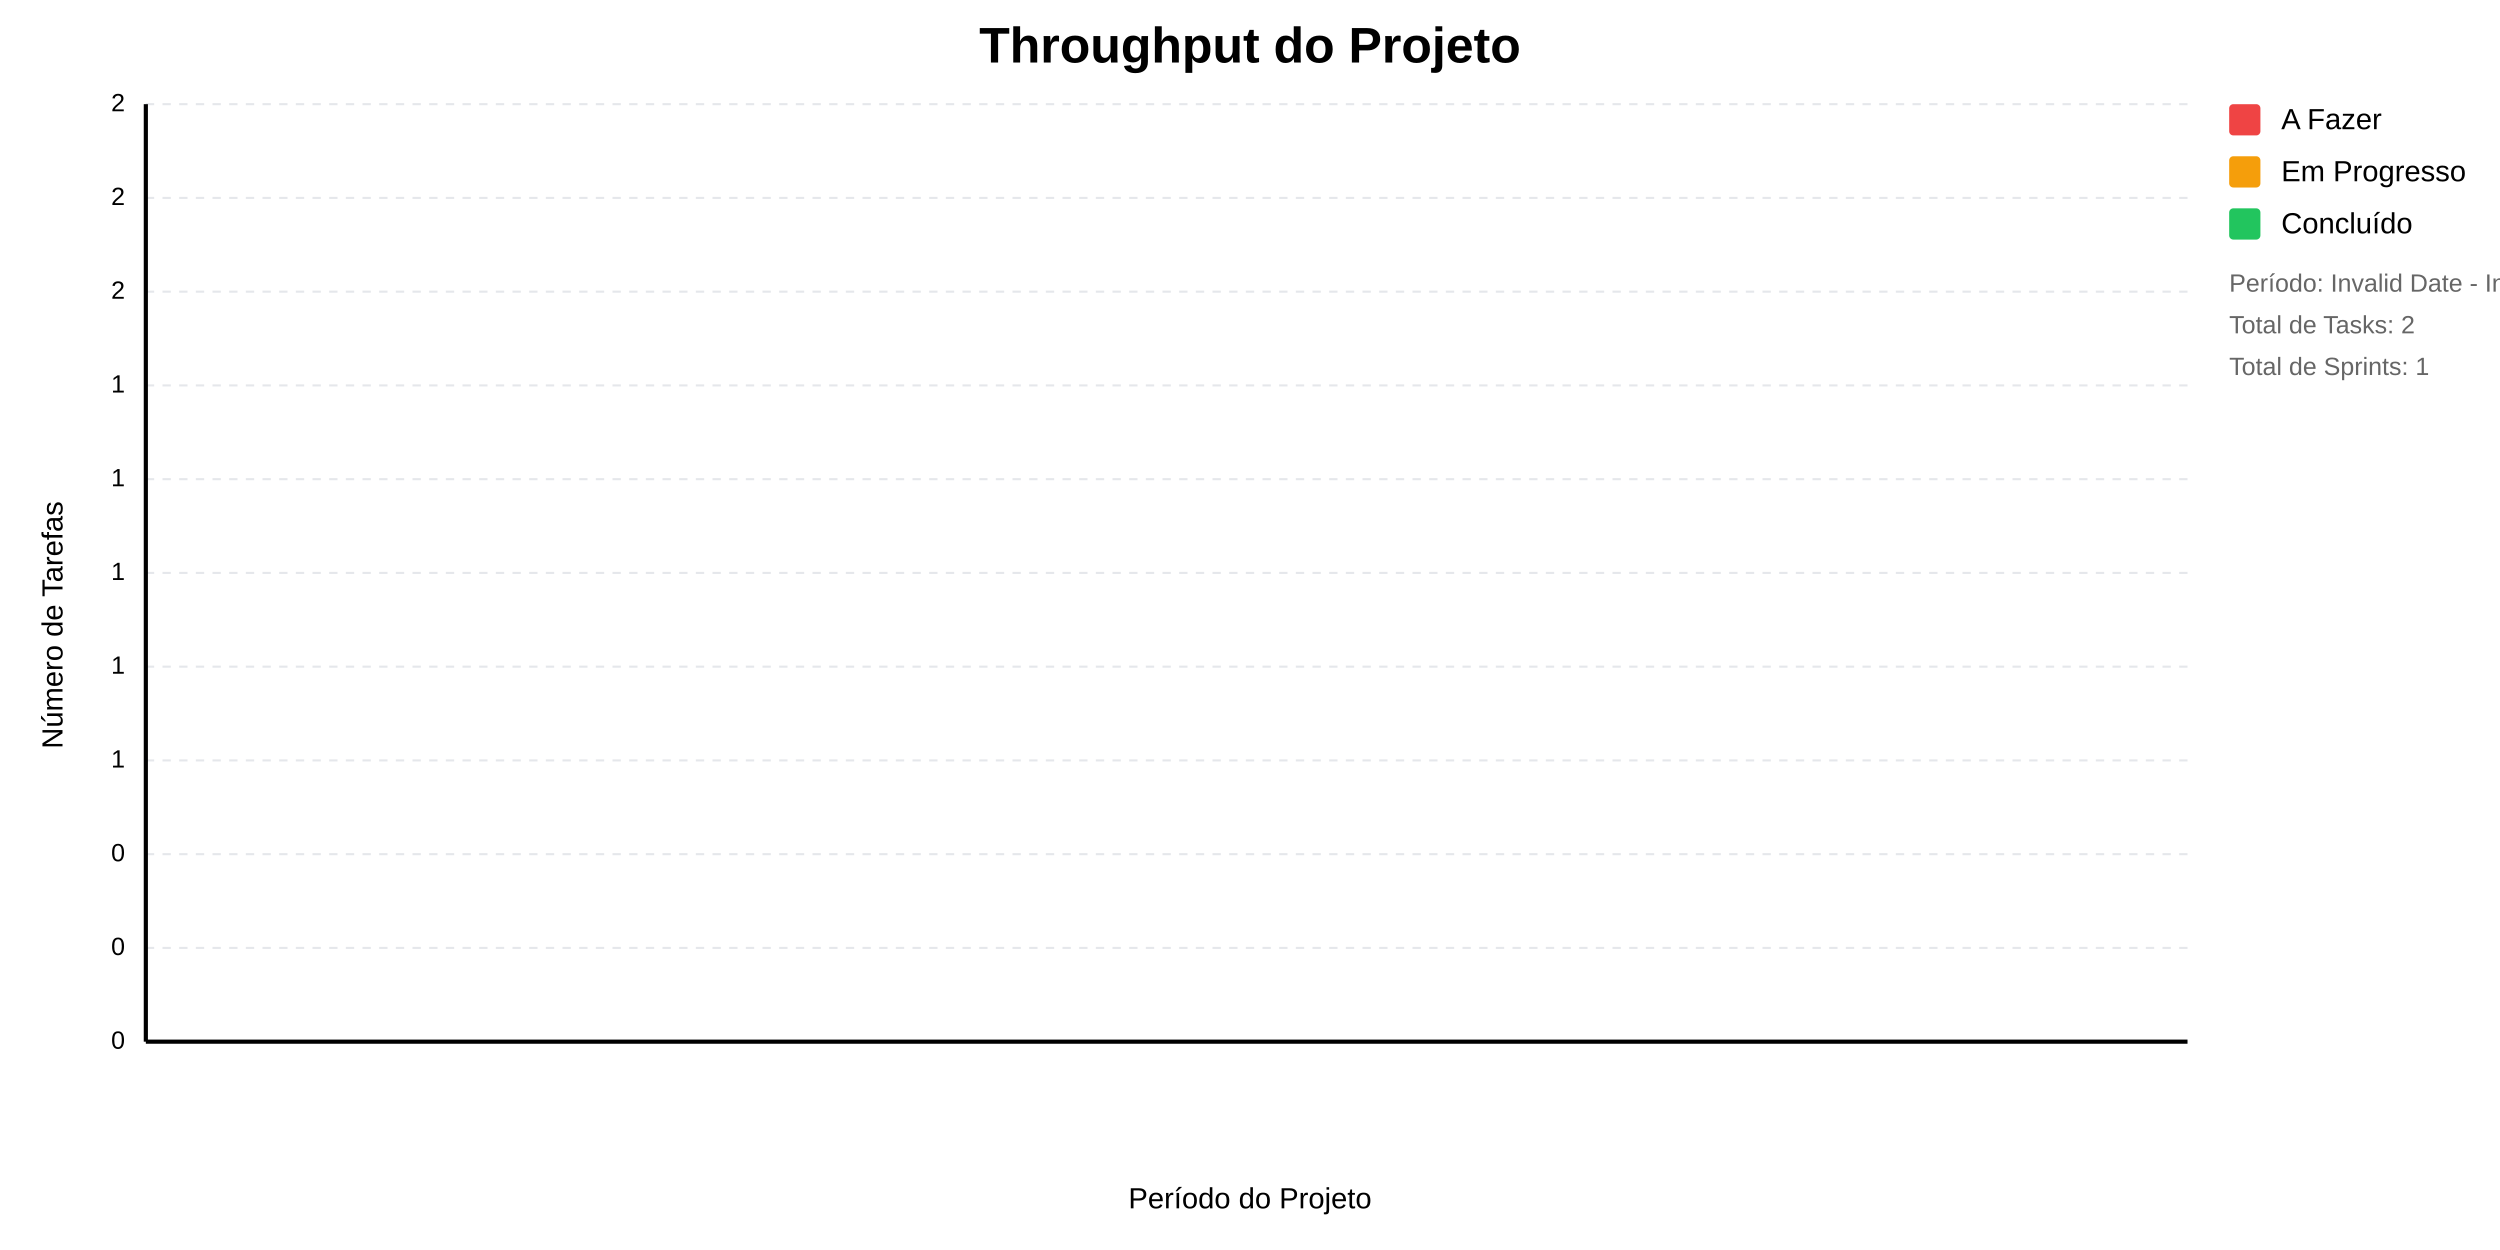
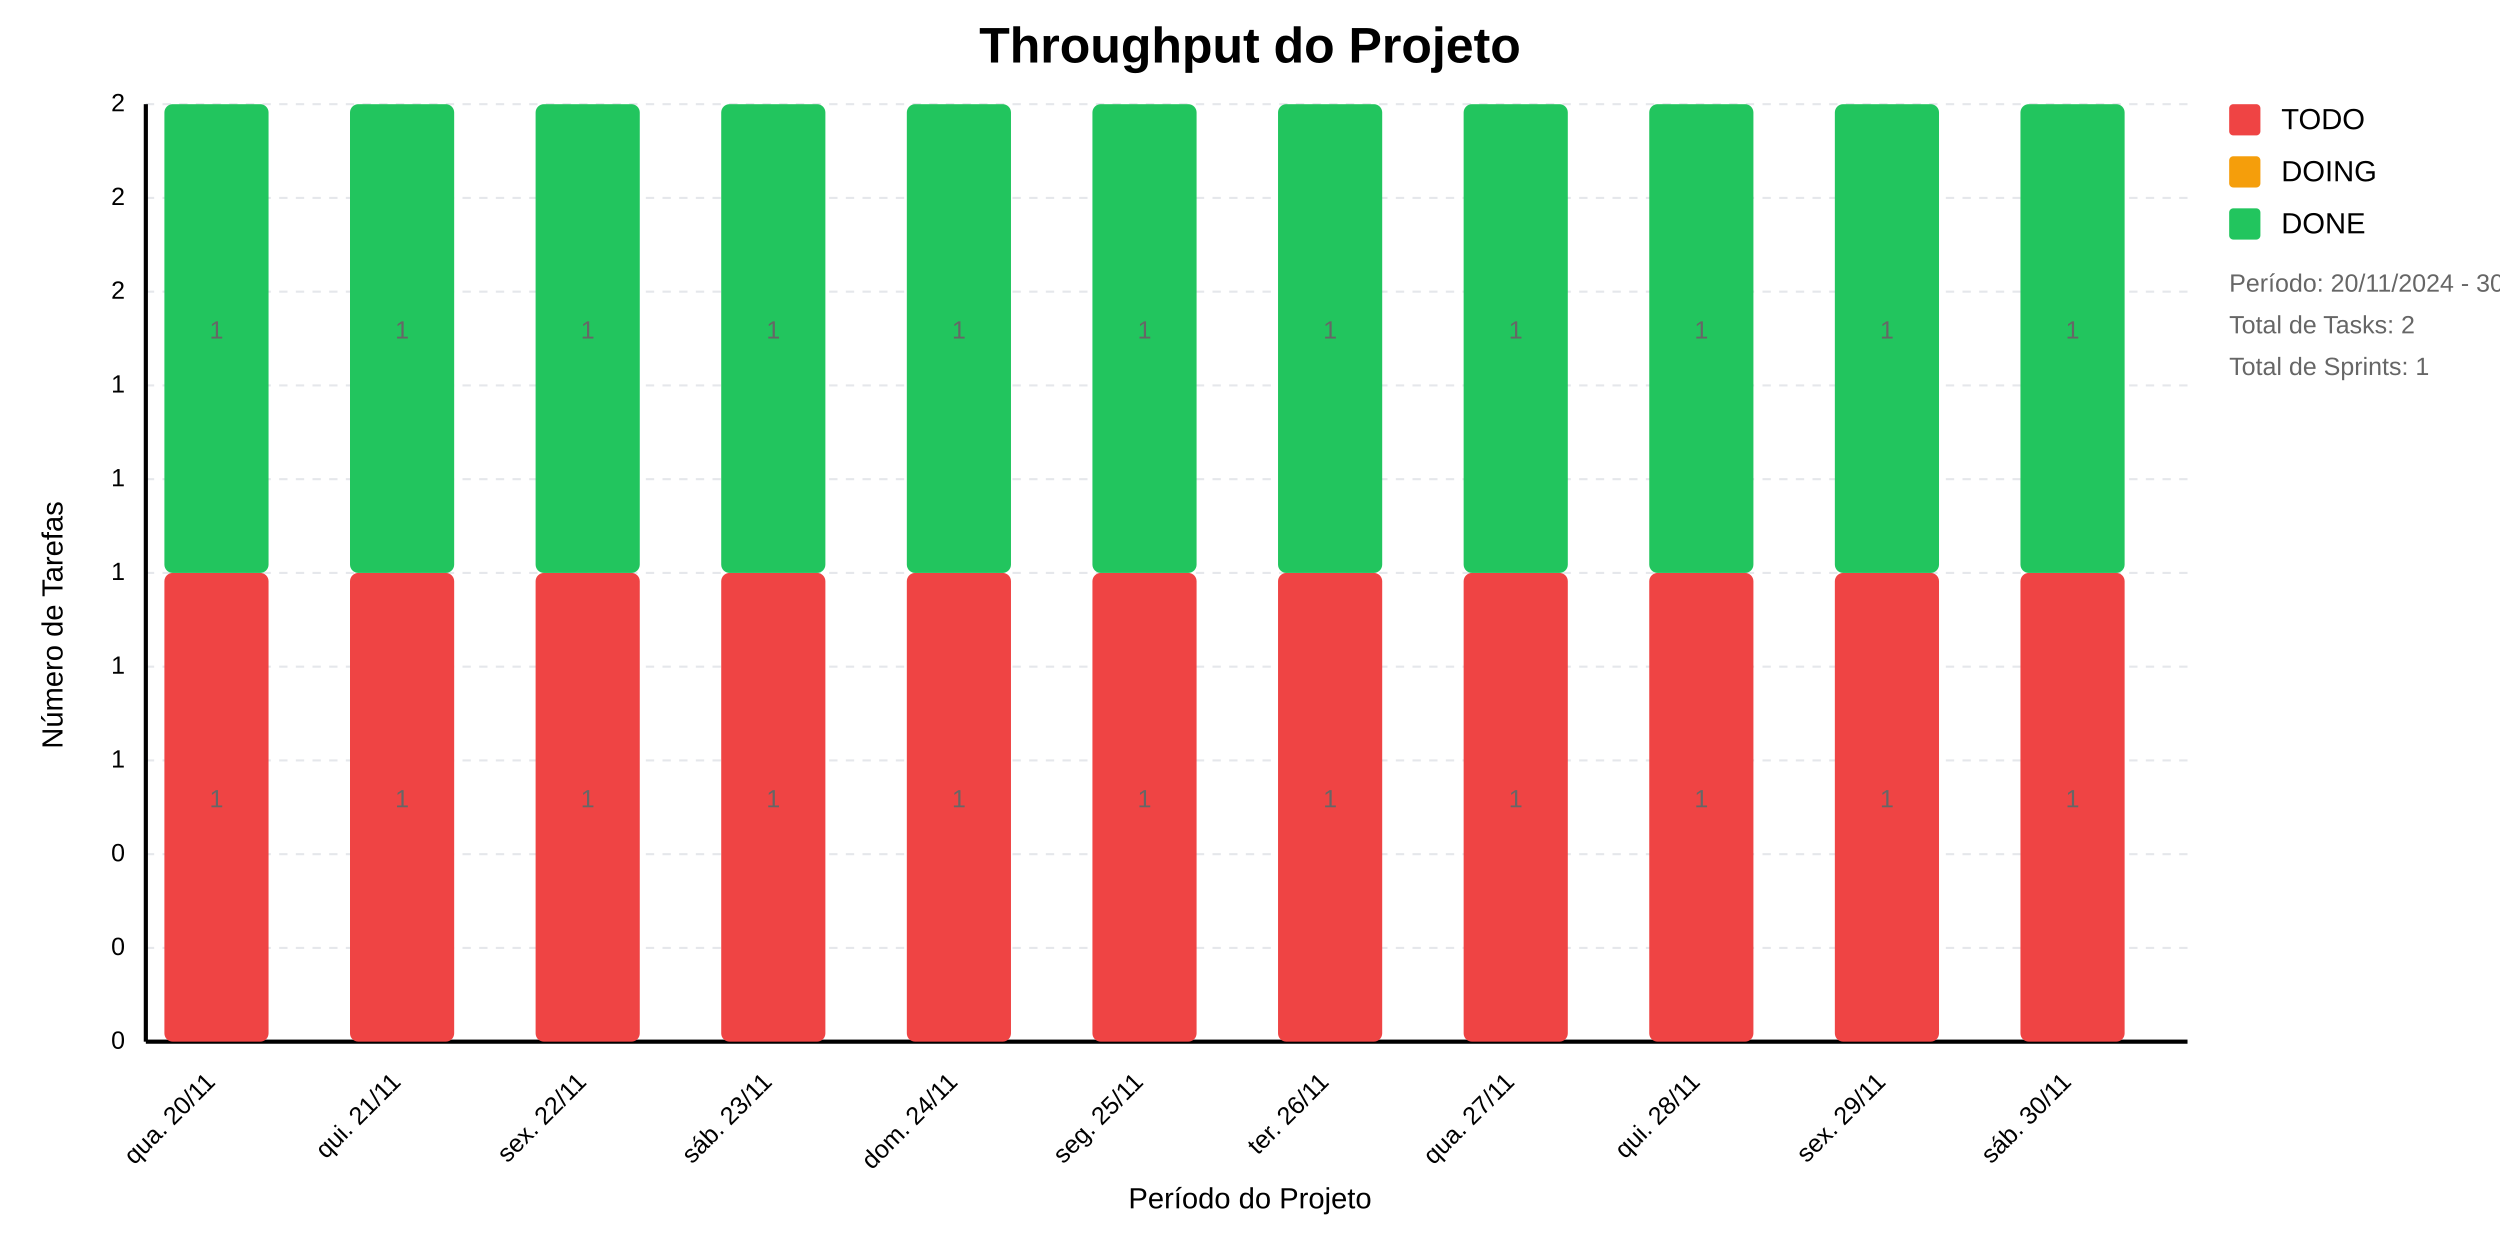
<svg xmlns="http://www.w3.org/2000/svg" viewBox="0 0 1200 600">
  <defs>
    <style>
              text { font-family: Arial, sans-serif; }
              .title { font-size: 24px; font-weight: bold; }
              .label { font-size: 14px; }
              .value { font-size: 12px; fill: #666666; }
              .axis { font-size: 12px; }
              .legend { font-size: 14px; }
            </style>
  </defs>
  <rect width="1200" height="600" fill="white" />
  <line x1="70" y1="50" x2="1050" y2="50" stroke="#e5e7eb" stroke-dasharray="4" />
  <text x="60" y="50" text-anchor="end" class="axis" dominant-baseline="middle">2</text>
  <line x1="70" y1="95" x2="1050" y2="95" stroke="#e5e7eb" stroke-dasharray="4" />
  <text x="60" y="95" text-anchor="end" class="axis" dominant-baseline="middle">2</text>
  <line x1="70" y1="140" x2="1050" y2="140" stroke="#e5e7eb" stroke-dasharray="4" />
  <text x="60" y="140" text-anchor="end" class="axis" dominant-baseline="middle">2</text>
  <line x1="70" y1="185" x2="1050" y2="185" stroke="#e5e7eb" stroke-dasharray="4" />
  <text x="60" y="185" text-anchor="end" class="axis" dominant-baseline="middle">1</text>
  <line x1="70" y1="230" x2="1050" y2="230" stroke="#e5e7eb" stroke-dasharray="4" />
  <text x="60" y="230" text-anchor="end" class="axis" dominant-baseline="middle">1</text>
  <line x1="70" y1="275" x2="1050" y2="275" stroke="#e5e7eb" stroke-dasharray="4" />
  <text x="60" y="275" text-anchor="end" class="axis" dominant-baseline="middle">1</text>
  <line x1="70" y1="320" x2="1050" y2="320" stroke="#e5e7eb" stroke-dasharray="4" />
  <text x="60" y="320" text-anchor="end" class="axis" dominant-baseline="middle">1</text>
  <line x1="70" y1="365" x2="1050" y2="365" stroke="#e5e7eb" stroke-dasharray="4" />
  <text x="60" y="365" text-anchor="end" class="axis" dominant-baseline="middle">1</text>
  <line x1="70" y1="410" x2="1050" y2="410" stroke="#e5e7eb" stroke-dasharray="4" />
  <text x="60" y="410" text-anchor="end" class="axis" dominant-baseline="middle">0</text>
  <line x1="70" y1="455" x2="1050" y2="455" stroke="#e5e7eb" stroke-dasharray="4" />
  <text x="60" y="455" text-anchor="end" class="axis" dominant-baseline="middle">0</text>
  <line x1="70" y1="500" x2="1050" y2="500" stroke="#e5e7eb" stroke-dasharray="4" />
  <text x="60" y="500" text-anchor="end" class="axis" dominant-baseline="middle">0</text>
  <line x1="70" y1="50" x2="70" y2="500" stroke="black" stroke-width="2" />
  <line x1="70" y1="500" x2="1050" y2="500" stroke="black" stroke-width="2" />
+   <g>
+     <rect x="78.909" y="275" width="50" height="225" fill="#ef4444" rx="4" />
+     <rect x="78.909" y="275" width="50" height="0" fill="#f59e0b" rx="4" />
+     <rect x="78.909" y="50" width="50" height="225" fill="#22c55e" rx="4" />
+     <text transform="rotate(-45 103.9091 520)" x="103.909" y="520" text-anchor="end" class="axis">qua. 20/11</text>
+     <text x="103.909" y="387.5" text-anchor="middle" class="value" fill="white">1</text>
+     <text x="103.909" y="162.5" text-anchor="middle" class="value" fill="white">1</text>
+   </g>
+   <g>
+     <rect x="168" y="275" width="50" height="225" fill="#ef4444" rx="4" />
+     <rect x="168" y="275" width="50" height="0" fill="#f59e0b" rx="4" />
+     <rect x="168" y="50" width="50" height="225" fill="#22c55e" rx="4" />
+     <text transform="rotate(-45 193 520)" x="193" y="520" text-anchor="end" class="axis">qui. 21/11</text>
+     <text x="193" y="387.5" text-anchor="middle" class="value" fill="white">1</text>
+     <text x="193" y="162.5" text-anchor="middle" class="value" fill="white">1</text>
+   </g>
+   <g>
+     <rect x="257.091" y="275" width="50" height="225" fill="#ef4444" rx="4" />
+     <rect x="257.091" y="275" width="50" height="0" fill="#f59e0b" rx="4" />
+     <rect x="257.091" y="50" width="50" height="225" fill="#22c55e" rx="4" />
+     <text transform="rotate(-45 282.0909 520)" x="282.091" y="520" text-anchor="end" class="axis">sex. 22/11</text>
+     <text x="282.091" y="387.5" text-anchor="middle" class="value" fill="white">1</text>
+     <text x="282.091" y="162.5" text-anchor="middle" class="value" fill="white">1</text>
+   </g>
+   <g>
+     <rect x="346.182" y="275" width="50" height="225" fill="#ef4444" rx="4" />
+     <rect x="346.182" y="275" width="50" height="0" fill="#f59e0b" rx="4" />
+     <rect x="346.182" y="50" width="50" height="225" fill="#22c55e" rx="4" />
+     <text transform="rotate(-45 371.1818 520)" x="371.182" y="520" text-anchor="end" class="axis">sáb. 23/11</text>
+     <text x="371.182" y="387.5" text-anchor="middle" class="value" fill="white">1</text>
+     <text x="371.182" y="162.5" text-anchor="middle" class="value" fill="white">1</text>
+   </g>
+   <g>
+     <rect x="435.273" y="275" width="50" height="225" fill="#ef4444" rx="4" />
+     <rect x="435.273" y="275" width="50" height="0" fill="#f59e0b" rx="4" />
+     <rect x="435.273" y="50" width="50" height="225" fill="#22c55e" rx="4" />
+     <text transform="rotate(-45 460.2727 520)" x="460.273" y="520" text-anchor="end" class="axis">dom. 24/11</text>
+     <text x="460.273" y="387.5" text-anchor="middle" class="value" fill="white">1</text>
+     <text x="460.273" y="162.5" text-anchor="middle" class="value" fill="white">1</text>
+   </g>
+   <g>
+     <rect x="524.364" y="275" width="50" height="225" fill="#ef4444" rx="4" />
+     <rect x="524.364" y="275" width="50" height="0" fill="#f59e0b" rx="4" />
+     <rect x="524.364" y="50" width="50" height="225" fill="#22c55e" rx="4" />
+     <text transform="rotate(-45 549.3636 520)" x="549.364" y="520" text-anchor="end" class="axis">seg. 25/11</text>
+     <text x="549.364" y="387.5" text-anchor="middle" class="value" fill="white">1</text>
+     <text x="549.364" y="162.5" text-anchor="middle" class="value" fill="white">1</text>
+   </g>
+   <g>
+     <rect x="613.455" y="275" width="50" height="225" fill="#ef4444" rx="4" />
+     <rect x="613.455" y="275" width="50" height="0" fill="#f59e0b" rx="4" />
+     <rect x="613.455" y="50" width="50" height="225" fill="#22c55e" rx="4" />
+     <text transform="rotate(-45 638.4545 520)" x="638.455" y="520" text-anchor="end" class="axis">ter. 26/11</text>
+     <text x="638.455" y="387.5" text-anchor="middle" class="value" fill="white">1</text>
+     <text x="638.455" y="162.5" text-anchor="middle" class="value" fill="white">1</text>
+   </g>
+   <g>
+     <rect x="702.545" y="275" width="50" height="225" fill="#ef4444" rx="4" />
+     <rect x="702.545" y="275" width="50" height="0" fill="#f59e0b" rx="4" />
+     <rect x="702.545" y="50" width="50" height="225" fill="#22c55e" rx="4" />
+     <text transform="rotate(-45 727.5455 520)" x="727.545" y="520" text-anchor="end" class="axis">qua. 27/11</text>
+     <text x="727.545" y="387.5" text-anchor="middle" class="value" fill="white">1</text>
+     <text x="727.545" y="162.5" text-anchor="middle" class="value" fill="white">1</text>
+   </g>
+   <g>
+     <rect x="791.636" y="275" width="50" height="225" fill="#ef4444" rx="4" />
+     <rect x="791.636" y="275" width="50" height="0" fill="#f59e0b" rx="4" />
+     <rect x="791.636" y="50" width="50" height="225" fill="#22c55e" rx="4" />
+     <text transform="rotate(-45 816.6364 520)" x="816.636" y="520" text-anchor="end" class="axis">qui. 28/11</text>
+     <text x="816.636" y="387.5" text-anchor="middle" class="value" fill="white">1</text>
+     <text x="816.636" y="162.5" text-anchor="middle" class="value" fill="white">1</text>
+   </g>
+   <g>
+     <rect x="880.727" y="275" width="50" height="225" fill="#ef4444" rx="4" />
+     <rect x="880.727" y="275" width="50" height="0" fill="#f59e0b" rx="4" />
+     <rect x="880.727" y="50" width="50" height="225" fill="#22c55e" rx="4" />
+     <text transform="rotate(-45 905.7273 520)" x="905.727" y="520" text-anchor="end" class="axis">sex. 29/11</text>
+     <text x="905.727" y="387.5" text-anchor="middle" class="value" fill="white">1</text>
+     <text x="905.727" y="162.5" text-anchor="middle" class="value" fill="white">1</text>
+   </g>
+   <g>
+     <rect x="969.818" y="275" width="50" height="225" fill="#ef4444" rx="4" />
+     <rect x="969.818" y="275" width="50" height="0" fill="#f59e0b" rx="4" />
+     <rect x="969.818" y="50" width="50" height="225" fill="#22c55e" rx="4" />
+     <text transform="rotate(-45 994.8182 520)" x="994.818" y="520" text-anchor="end" class="axis">sáb. 30/11</text>
+     <text x="994.818" y="387.5" text-anchor="middle" class="value" fill="white">1</text>
+     <text x="994.818" y="162.5" text-anchor="middle" class="value" fill="white">1</text>
+   </g>
  <text transform="rotate(-90 30 300)" x="30" y="300" text-anchor="middle" class="label">Número de Tarefas</text>
  <text x="600" y="580" text-anchor="middle" class="label">Período do Projeto</text>
  <text x="600" y="30" text-anchor="middle" class="title">Throughput do Projeto</text>
  <g transform="translate(1070, 50)">
    <rect width="15" height="15" fill="#ef4444" rx="2" />
-     <text x="25" y="12" class="legend">A Fazer</text>
+     <text x="25" y="12" class="legend">TODO</text>
    <rect y="25" width="15" height="15" fill="#f59e0b" rx="2" />
-     <text x="25" y="37" class="legend">Em Progresso</text>
+     <text x="25" y="37" class="legend">DOING</text>
    <rect y="50" width="15" height="15" fill="#22c55e" rx="2" />
-     <text x="25" y="62" class="legend">Concluído</text>
+     <text x="25" y="62" class="legend">DONE</text>
    <text x="0" y="90" class="value">
-               Período: Invalid Date - 
-               Invalid Date
+               Período: 20/11/2024 - 
+               30/11/2024
            </text>
    <text x="0" y="110" class="value">
              Total de Tasks: 2
            </text>
    <text x="0" y="130" class="value">
              Total de Sprints: 1
            </text>
  </g>
</svg>
